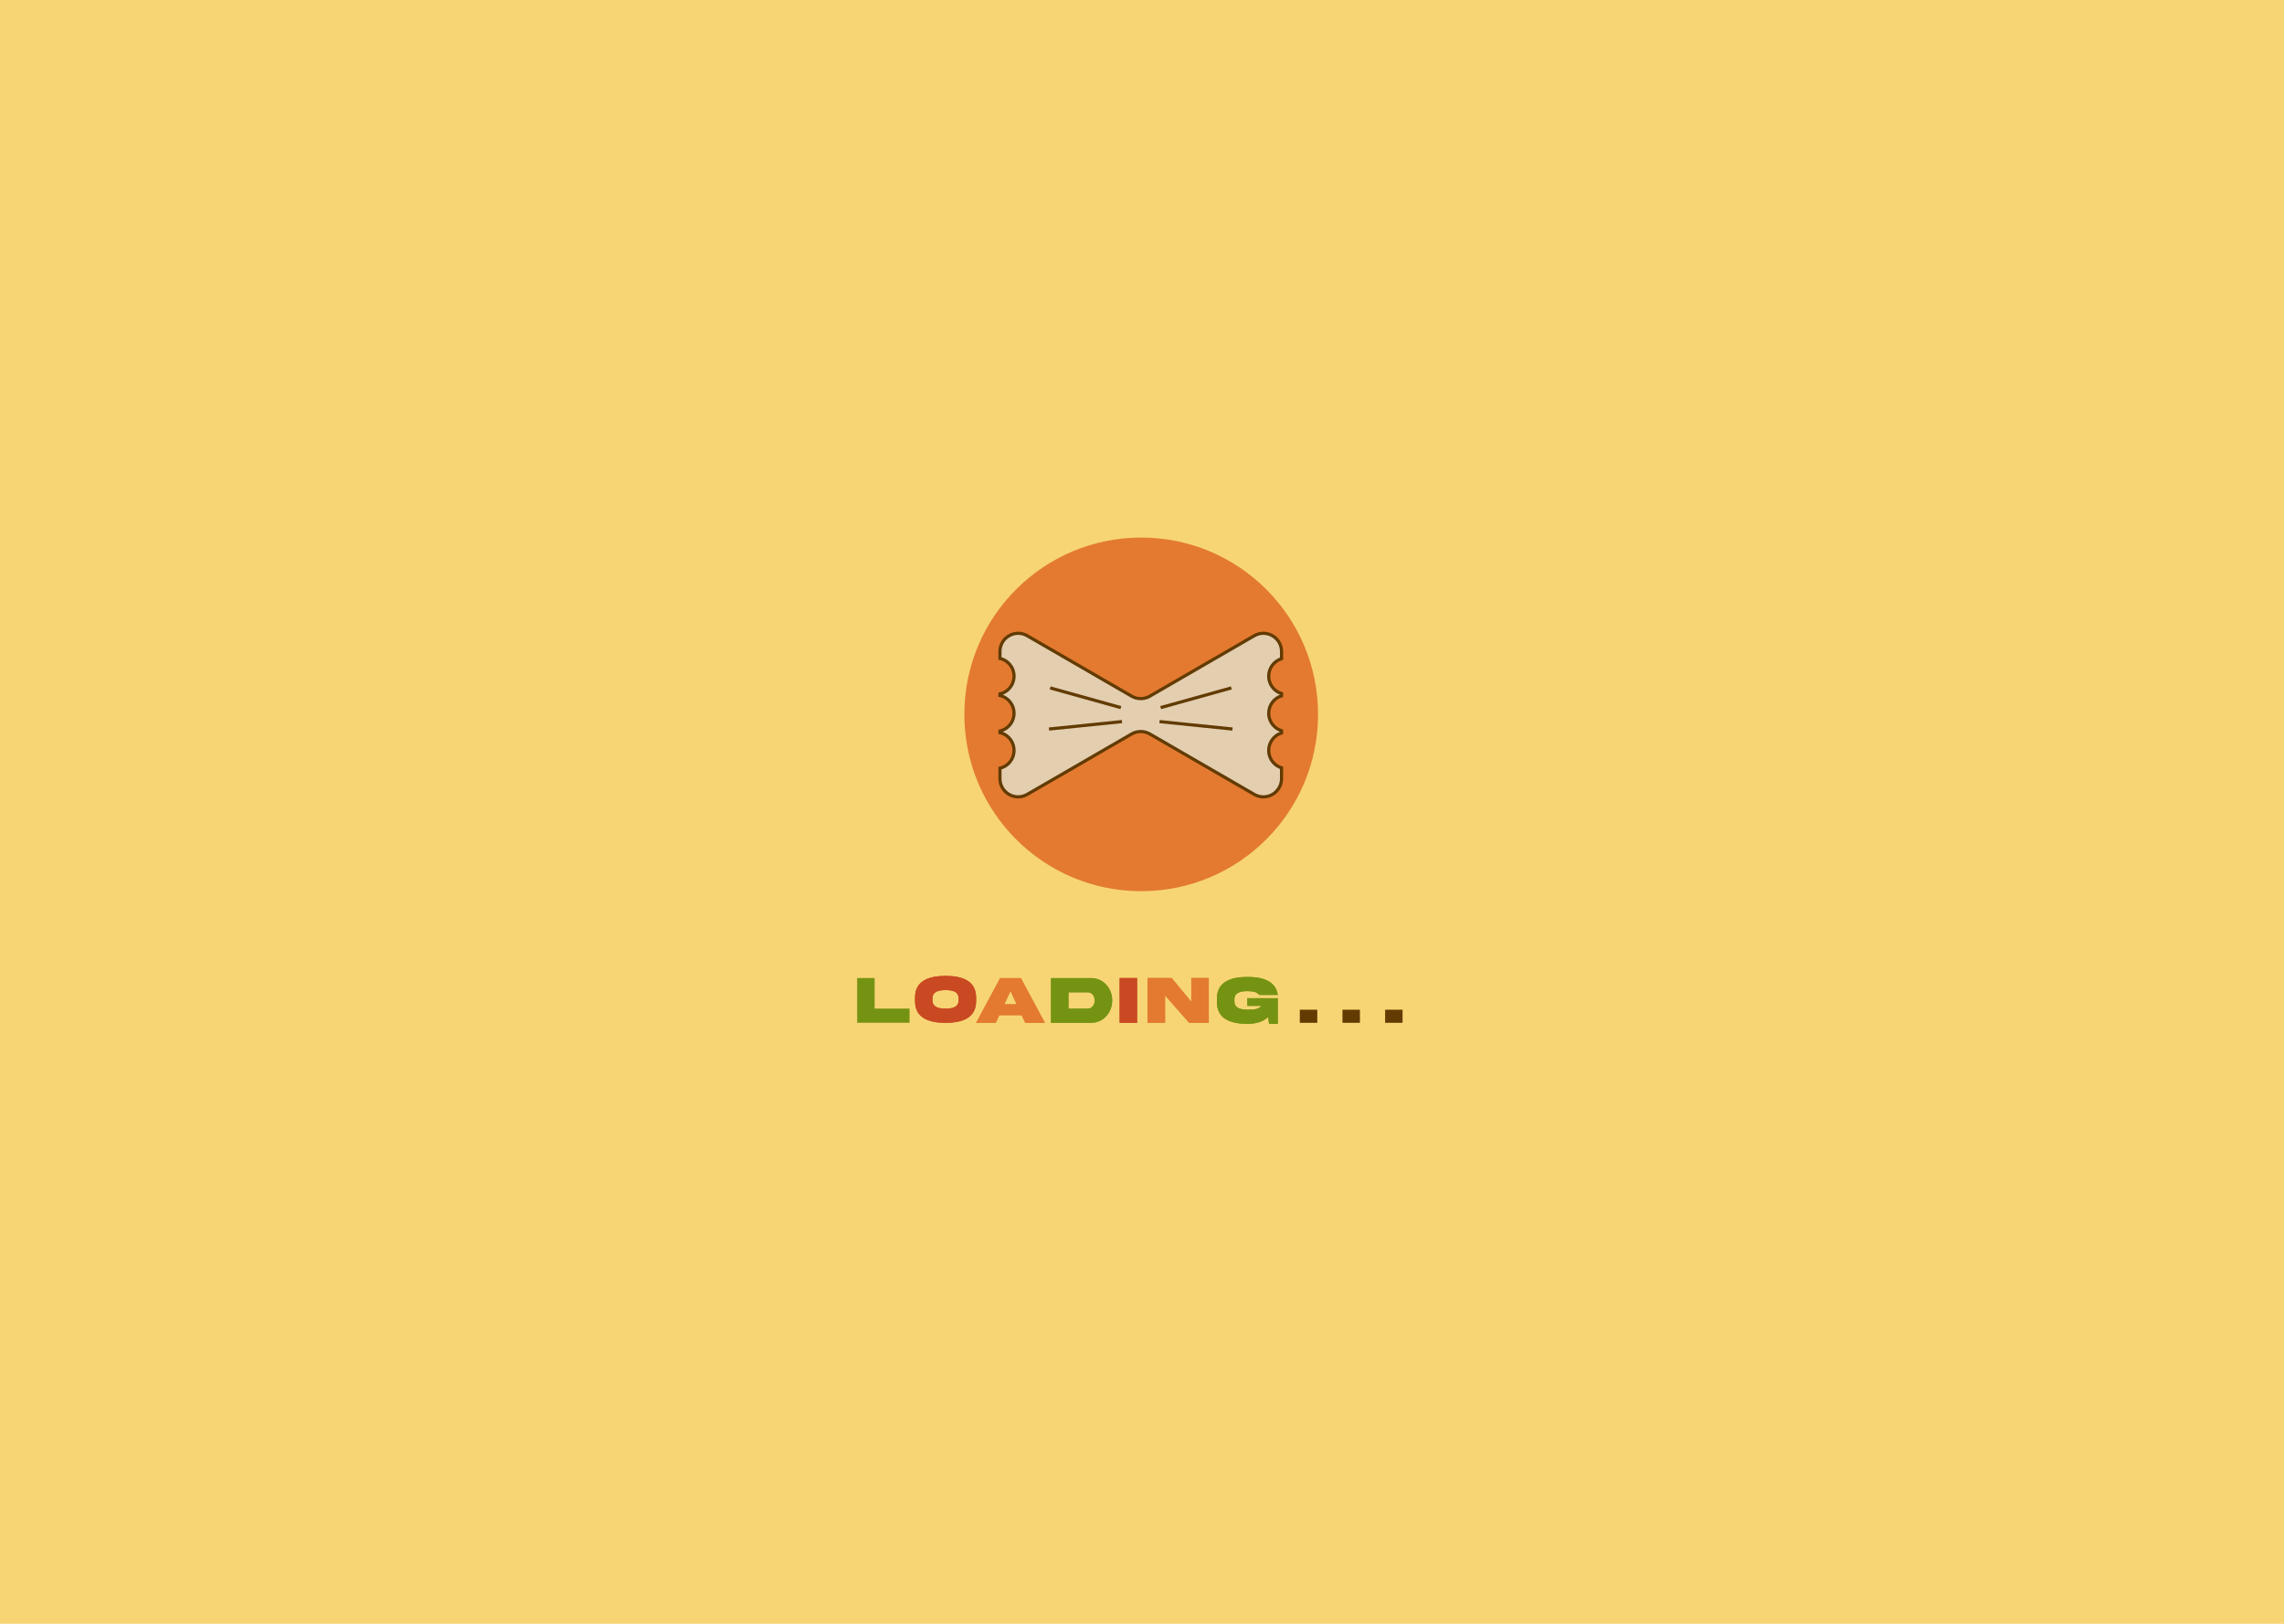
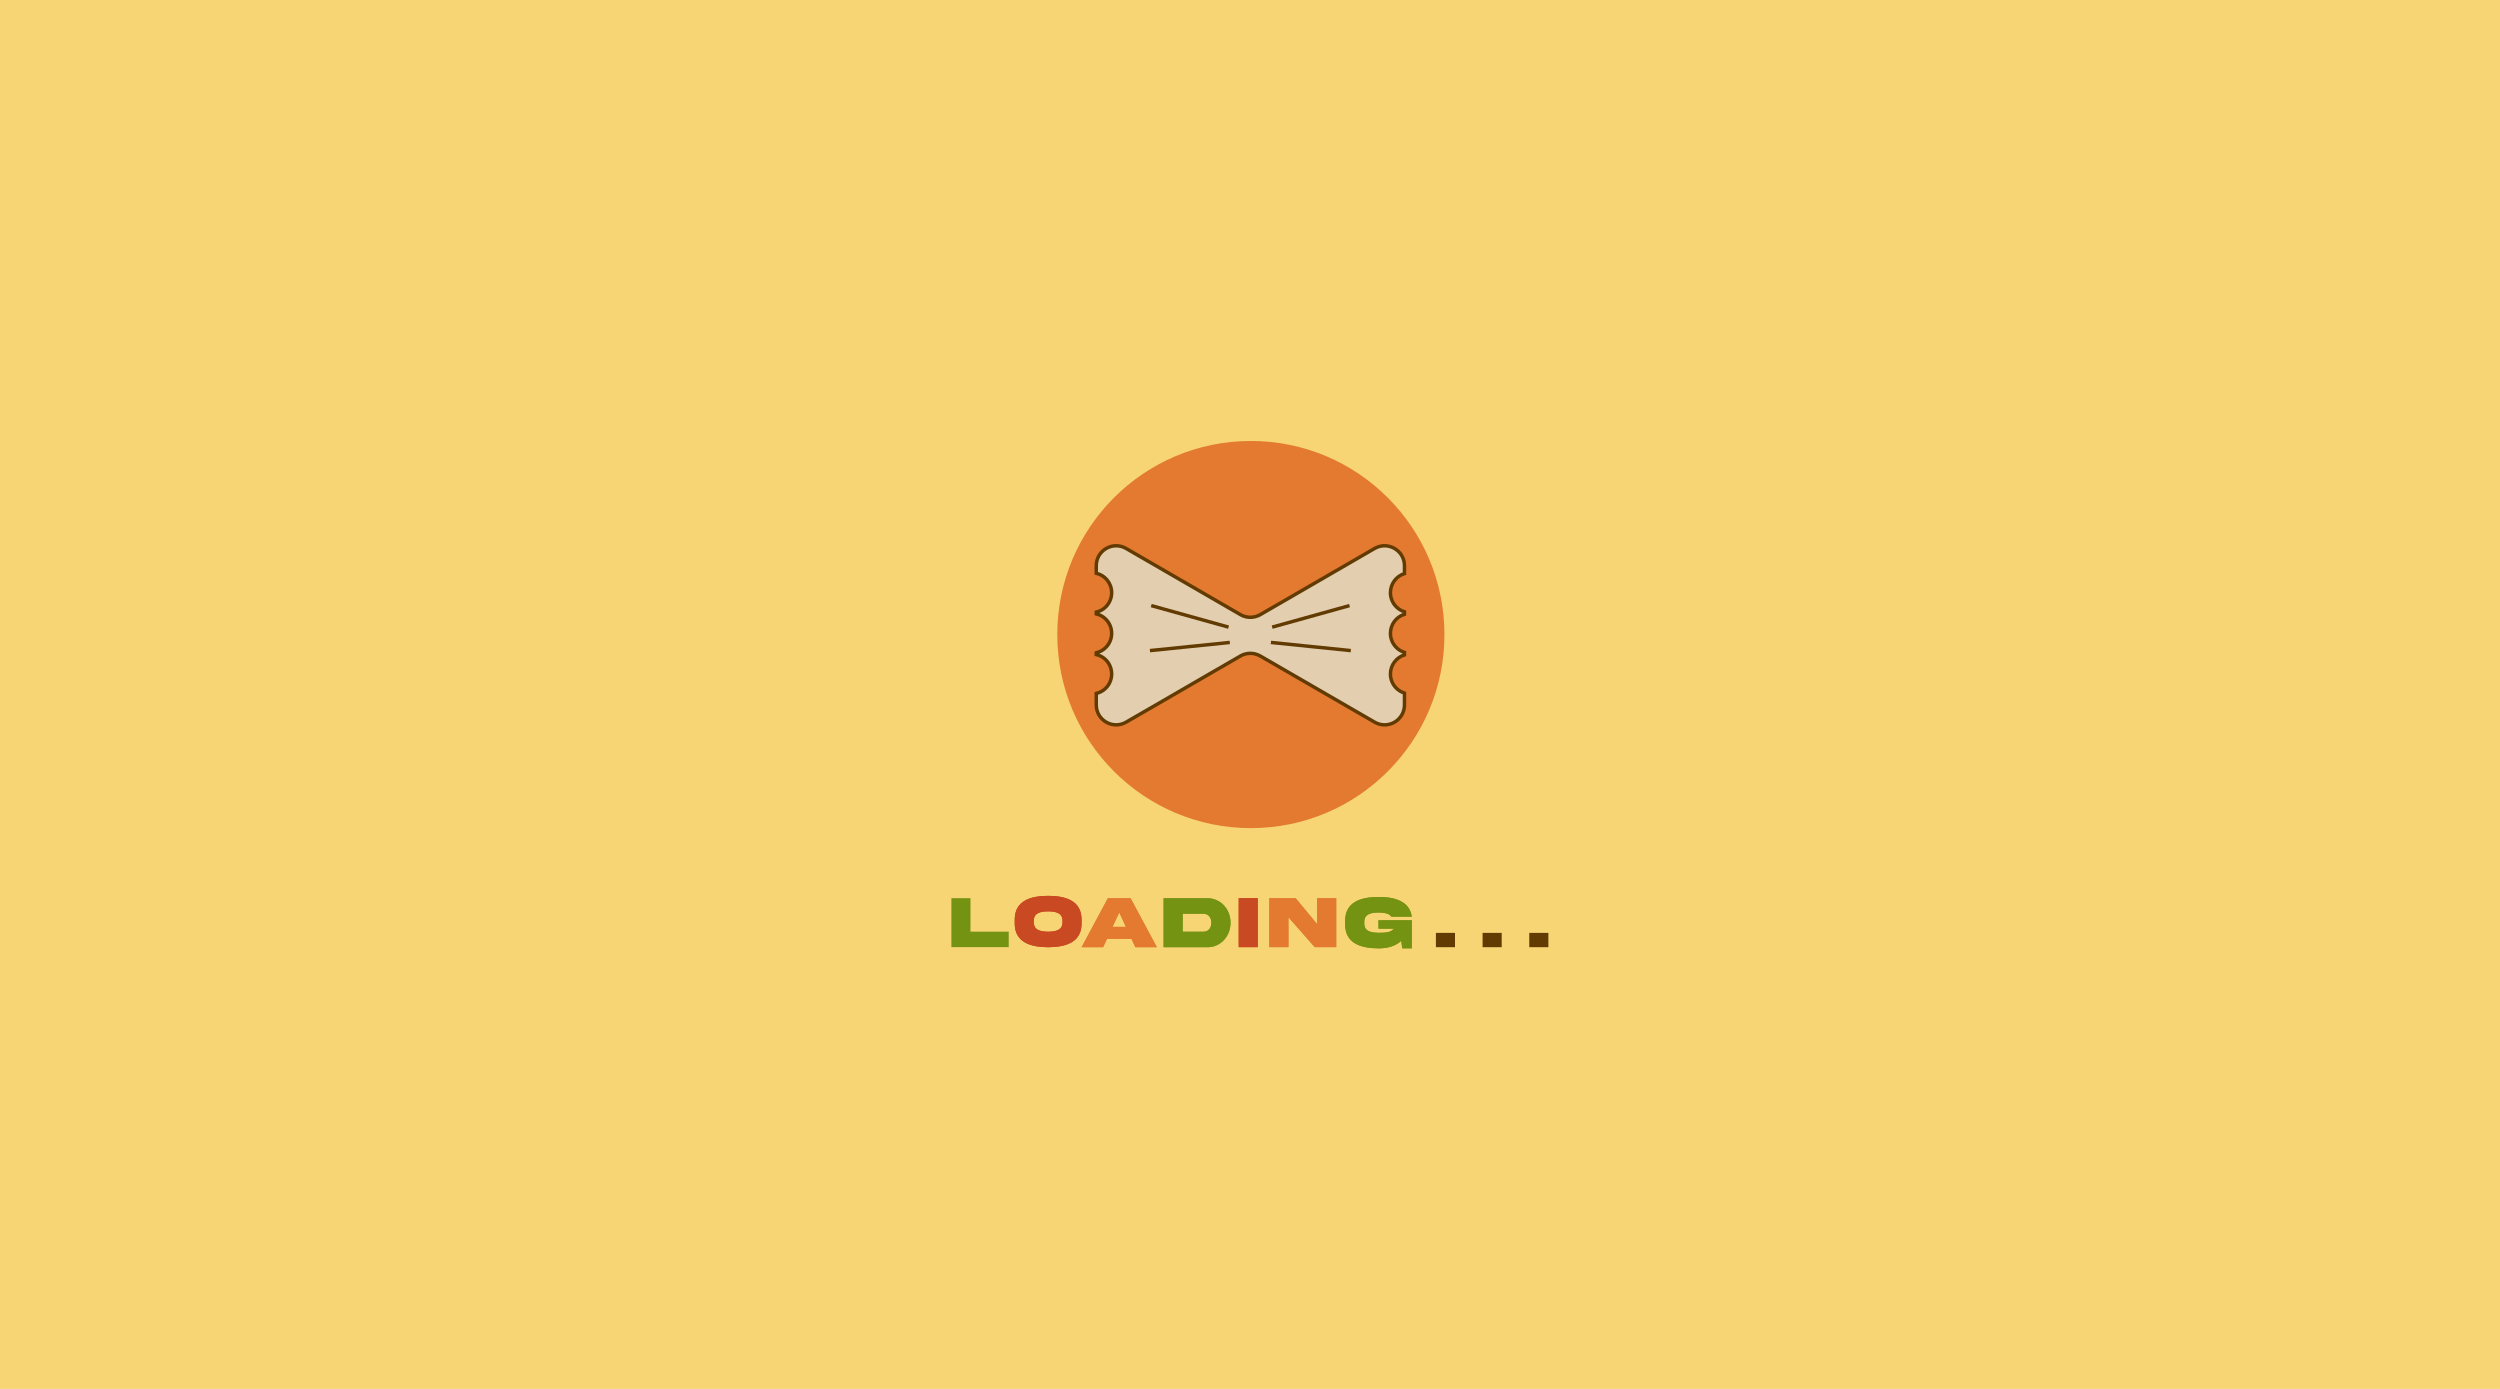
- <svg xmlns="http://www.w3.org/2000/svg" viewBox="0 0 1440 1024" fill="none">
+ <svg xmlns="http://www.w3.org/2000/svg" viewBox="0 0 1440 800" fill="none">
  <g id="Preloader">
-     <path fill="#fff" d="M0 0h1440v1024H0z" />
+     <path fill="#fff" d="M0 0h1440v800H0z" />
    <g id="Hero">
-       <path id="Rectangle 1" fill="#F7D574" d="M0 0h1440v1024H0z" />
+       <path id="Rectangle 1" fill="#F7D574" d="M0 0h1440v800H0z" />
    </g>
-     <circle id="circle" cx="719.5" cy="450.5" r="111.5" fill="#E37A30" />
+     <circle id="circle" cx="720.5" cy="365.5" r="111.5" fill="#E37A30" />
    <g id="pasta">
      <g id="Frame" stroke="#623B02" stroke-width="2" stroke-miterlimit="10">
-         <path id="outline" d="M807.972 410.863v4.513c-4.685 1.473-8.085 5.848-8.085 11.006a11.5 11.5 0 0 0 3.377 8.151 11.581 11.581 0 0 0 4.708 2.855v1.428c-4.685 1.451-8.085 5.825-8.085 10.983 0 3.178 1.287 6.056 3.377 8.128a11.104 11.104 0 0 0 4.708 2.855v1.428c-4.685 1.474-8.085 5.849-8.085 11.006a11.5 11.5 0 0 0 3.377 8.151 11.594 11.594 0 0 0 4.708 2.856v6.792c0 3.017-1.125 5.664-2.917 7.645-.436.506-.919.967-1.424 1.381a15.27 15.27 0 0 1-1.424.967c-3.33 1.888-7.602 2.165-11.415-.046l-8.108-4.697-.322-.184-19.752-11.421-.483-.299-5.949-3.431-13.804-7.99-.482-.276-16.951-9.809a11.921 11.921 0 0 0-3.1-1.221 2.443 2.443 0 0 0-.437-.092 11.418 11.418 0 0 0-7.924 1.313l-12.633 7.322-.505.276-18.076 10.477-1.654.967-.528.299-19.73 11.421-.505.276-12.219 7.069c-7.626 4.421-17.181-1.105-17.181-9.947v-6.585a11.293 11.293 0 0 0 5.513-3.063 11.58 11.58 0 0 0 0-16.302 11.291 11.291 0 0 0-5.513-3.062v-.99c2.136-.484 4.02-1.589 5.513-3.086a11.48 11.48 0 0 0 3.353-8.128c0-3.177-1.286-6.056-3.353-8.128-1.493-1.497-3.377-2.602-5.513-3.085v-.99a11.293 11.293 0 0 0 5.513-3.063 11.576 11.576 0 0 0 3.353-8.151c0-2.809-1.011-5.388-2.664-7.368a11.307 11.307 0 0 0-6.202-3.822v-4.329c0-8.842 9.555-14.368 17.181-9.947l14.171 8.197.482.276 19.776 11.444.207.115.276.161 19.752 11.444.483.276 10.703 6.194a11.371 11.371 0 0 0 10.083.668 2.94 2.94 0 0 0 .506-.207c.298-.139.574-.3.872-.461l18.903-10.937.506-.299 11.828-6.839 7.902-4.582.436-.253 19.753-11.421.092-.069 6.431-3.707c4.019-2.326 8.544-1.912 11.943.299a11.482 11.482 0 0 1 2.573 2.256c.505.599.965 1.267 1.332 2.004.85 1.565 1.332 3.407 1.332 5.388Z" fill="#E3CEB0" />
+         <path id="outline" d="M808.972 325.863v4.513c-4.685 1.473-8.085 5.848-8.085 11.006a11.5 11.5 0 0 0 3.377 8.151 11.581 11.581 0 0 0 4.708 2.855v1.428c-4.685 1.451-8.085 5.825-8.085 10.983 0 3.178 1.287 6.056 3.377 8.128a11.104 11.104 0 0 0 4.708 2.855v1.428c-4.685 1.474-8.085 5.849-8.085 11.006a11.5 11.5 0 0 0 3.377 8.151 11.594 11.594 0 0 0 4.708 2.856v6.792c0 3.017-1.125 5.664-2.917 7.645-.436.506-.919.967-1.424 1.381a15.27 15.27 0 0 1-1.424.967c-3.33 1.888-7.602 2.165-11.415-.046l-8.108-4.697-.322-.184-19.752-11.421-.483-.299-5.949-3.431-13.804-7.99-.482-.276-16.951-9.809a11.921 11.921 0 0 0-3.1-1.221 2.443 2.443 0 0 0-.437-.092 11.418 11.418 0 0 0-7.924 1.313l-12.633 7.322-.505.276-18.076 10.477-1.654.967-.528.299-19.73 11.421-.505.276-12.219 7.069c-7.626 4.421-17.181-1.105-17.181-9.947v-6.585a11.293 11.293 0 0 0 5.513-3.063 11.58 11.58 0 0 0 0-16.302 11.291 11.291 0 0 0-5.513-3.062v-.99c2.136-.484 4.02-1.589 5.513-3.086a11.48 11.48 0 0 0 3.353-8.128c0-3.177-1.286-6.056-3.353-8.128-1.493-1.497-3.377-2.602-5.513-3.085v-.99a11.293 11.293 0 0 0 5.513-3.063 11.576 11.576 0 0 0 3.353-8.151c0-2.809-1.011-5.388-2.664-7.368a11.307 11.307 0 0 0-6.202-3.822v-4.329c0-8.842 9.555-14.368 17.181-9.947l14.171 8.197.482.276 19.776 11.444.207.115.276.161 19.752 11.444.483.276 10.703 6.194a11.371 11.371 0 0 0 10.083.668 2.94 2.94 0 0 0 .506-.207c.298-.139.574-.3.872-.461l18.903-10.937.506-.299 11.828-6.839 7.902-4.582.436-.253 19.753-11.421.092-.069 6.431-3.707c4.019-2.326 8.544-1.912 11.943.299a11.482 11.482 0 0 1 2.573 2.256c.505.599.965 1.267 1.332 2.004.85 1.565 1.332 3.407 1.332 5.388Z" fill="#E3CEB0" />
        <g id="details">
-           <path id="Vector" d="m731.763 446.23 44.559-12.411" />
-           <path id="Vector_2" d="m731.051 455.049 46.006 4.697" />
-           <path id="Vector_3" d="M706.658 446.23 662.1 433.819" />
-           <path id="Vector_4" d="m707.371 455.049-46.006 4.697" />
+           <path id="Vector" d="m732.763 361.23 44.559-12.411" />
+           <path id="Vector_2" d="m732.051 370.049 46.006 4.697" />
+           <path id="Vector_3" d="M707.658 361.23 663.1 348.819" />
+           <path id="Vector_4" d="m708.371 370.049-46.006 4.697" />
        </g>
      </g>
    </g>
-     <path id="dot 3" d="M873.283 636.749V645h11.002v-8.251h-11.002Z" fill="#623B02" />
-     <path id="dot 2" d="M846.392 636.749V645h11.002v-8.251h-11.002Z" fill="#623B02" />
-     <path id="dot 1" d="M819.5 636.749V645h11.002v-8.251H819.5Z" fill="#623B02" />
-     <g id="G" fill="#759312">
-       <path d="M786.429 634.313h8.86c-1.658 2.142-4.43 2.394-8.776 2.394-4.514-.063-8.336-.861-8.273-5.501v-.693c-.063-4.598 3.759-5.438 8.273-5.501 1.617 0 3.086.168 4.388.504 1.302.336 2.31.965 3.002 1.91h11.695c-1.238-8.692-9.301-11.359-19.085-11.359-10.624.021-19.317 3.087-19.275 13.774v2.057c-.042 10.666 8.651 13.732 19.275 13.774 4.787 0 9.763-1.155 13.038-4.388l.546 4.388h5.501v-16.188h-19.169v4.829Z" />
-       <path d="M786.429 634.313h8.86c-1.658 2.142-4.43 2.394-8.776 2.394-4.514-.063-8.336-.861-8.273-5.501v-.693c-.063-4.598 3.759-5.438 8.273-5.501 1.617 0 3.086.168 4.388.504 1.302.336 2.31.965 3.002 1.91h11.695c-1.238-8.692-9.301-11.359-19.085-11.359-10.624.021-19.317 3.087-19.275 13.774v2.057c-.042 10.666 8.651 13.732 19.275 13.774 4.787 0 9.763-1.155 13.038-4.388l.546 4.388h5.501v-16.188h-19.169v4.829Z" />
+     <g id="Loading">
+       <path id="dot 3" d="M880.863 537.332v8.251h11.002v-8.251h-11.002Z" fill="#623B02" />
+       <path id="dot 2" d="M853.972 537.332v8.251h11.002v-8.251h-11.002Z" fill="#623B02" />
+       <path id="dot 1" d="M827.08 537.332v8.251h11.002v-8.251H827.08Z" fill="#623B02" />
+       <g id="G" fill="#759312">
+         <path d="M794.009 534.896h8.86c-1.658 2.142-4.43 2.394-8.776 2.394-4.514-.063-8.336-.861-8.273-5.501v-.693c-.063-4.598 3.759-5.438 8.273-5.501 1.617 0 3.086.168 4.388.504 1.302.336 2.31.966 3.003 1.911h11.694c-1.238-8.693-9.301-11.359-19.085-11.359-10.624.021-19.316 3.086-19.274 13.773v2.058c-.042 10.666 8.65 13.731 19.274 13.773 4.787 0 9.763-1.154 13.039-4.388l.545 4.388h5.501v-16.188h-19.169v4.829Z" />
+         <path d="M794.009 534.896h8.86c-1.658 2.142-4.43 2.394-8.776 2.394-4.514-.063-8.336-.861-8.273-5.501v-.693c-.063-4.598 3.759-5.438 8.273-5.501 1.617 0 3.086.168 4.388.504 1.302.336 2.31.966 3.003 1.911h11.694c-1.238-8.693-9.301-11.359-19.085-11.359-10.624.021-19.316 3.086-19.274 13.773v2.058c-.042 10.666 8.65 13.731 19.274 13.773 4.787 0 9.763-1.154 13.039-4.388l.545 4.388h5.501v-16.188h-19.169v4.829Z" />
+       </g>
+       <g id="N" fill="#E37A30">
+         <path d="m758.655 532.293-12.387-14.949h-15.139v28.218h11.002v-17.237l15.16 17.237h12.387v-28.218h-11.023v14.949Z" />
+         <path d="m758.655 532.293-12.387-14.949h-15.139v28.218h11.002v-17.237l15.16 17.237h12.387v-28.218h-11.023v14.949Z" />
+       </g>
+       <g id="I" fill="#C94922">
+         <path d="M713.483 517.344v28.218h11.002v-28.218h-11.002Z" />
+         <path d="M713.483 517.344v28.218h11.002v-28.218h-11.002Z" />
+       </g>
+       <g id="D" fill="#759312">
+         <path d="M697.75 531.495c0 2.835-1.617 5.165-4.472 5.165h-12.052v-10.33h12.052c2.855 0 4.472 2.31 4.472 5.165Zm-27.526-14.109v28.219h25.111c7.748.105 13.501-6.446 13.438-14.11.063-7.705-5.69-14.214-13.438-14.109h-25.111Z" />
+         <path d="M697.75 531.495c0 2.835-1.617 5.165-4.472 5.165h-12.052v-10.33h12.052c2.855 0 4.472 2.31 4.472 5.165Zm-27.526-14.109v28.219h25.111c7.748.105 13.501-6.446 13.438-14.11.063-7.705-5.69-14.214-13.438-14.109h-25.111Z" />
+       </g>
+       <g id="A" fill="#E37A30">
+         <path d="m644.686 525.553 3.863 8.336h-7.748l3.885-8.336Zm-21.689 20.051h12.387l2.226-4.829h14.13l2.226 4.829h12.388l-15.139-28.218h-13.08l-15.138 28.218Z" />
+         <path d="m644.686 525.553 3.863 8.336h-7.748l3.885-8.336Zm-21.689 20.051h12.387l2.226-4.829h14.13l2.226 4.829h12.388l-15.139-28.218h-13.08l-15.138 28.218Z" />
+       </g>
+       <g id="O" fill="#C94922">
+         <path d="M603.743 516c-10.624.021-19.317 3.086-19.275 13.773v2.058c-.042 10.666 8.651 13.752 19.275 13.773 10.603-.021 19.295-3.107 19.253-13.773v-2.058c0-10.666-8.629-13.773-19.253-13.773Zm8.251 15.138c.063 4.619-3.758 5.459-8.251 5.522-4.514-.063-8.336-.903-8.273-5.522v-.693c-.063-4.598 3.759-5.438 8.273-5.501 4.493.063 8.314.903 8.251 5.501v.693Z" />
+         <path d="M603.743 516c-10.624.021-19.317 3.086-19.275 13.773v2.058c-.042 10.666 8.651 13.752 19.275 13.773 10.603-.021 19.295-3.107 19.253-13.773v-2.058c0-10.666-8.629-13.773-19.253-13.773Zm8.251 15.138c.063 4.619-3.758 5.459-8.251 5.522-4.514-.063-8.336-.903-8.273-5.522v-.693c-.063-4.598 3.759-5.438 8.273-5.501 4.493.063 8.314.903 8.251 5.501v.693Z" />
+       </g>
+       <path id="L" d="M548 517.344v28.218h33.027v-8.944h-22.025v-19.274H548Z" fill="#759312" />
    </g>
-     <g id="N" fill="#E37A30">
-       <path d="m751.075 631.709-12.387-14.949h-15.139v28.219h11.002v-17.238l15.159 17.238h12.388V616.76h-11.023v14.949Z" />
-       <path d="m751.075 631.709-12.387-14.949h-15.139v28.219h11.002v-17.238l15.159 17.238h12.388V616.76h-11.023v14.949Z" />
-     </g>
-     <g id="I" fill="#C94922">
-       <path d="M705.903 616.76v28.219h11.002V616.76h-11.002Z" />
-       <path d="M705.903 616.76v28.219h11.002V616.76h-11.002Z" />
-     </g>
-     <g id="D" fill="#759312">
-       <path d="M690.17 630.912c0 2.834-1.617 5.165-4.472 5.165h-12.052v-10.33h12.052c2.855 0 4.472 2.309 4.472 5.165Zm-27.526-14.11v28.219h25.111c7.748.105 13.501-6.446 13.438-14.109.063-7.706-5.69-14.215-13.438-14.11h-25.111Z" />
-       <path d="M690.17 630.912c0 2.834-1.617 5.165-4.472 5.165h-12.052v-10.33h12.052c2.855 0 4.472 2.309 4.472 5.165Zm-27.526-14.11v28.219h25.111c7.748.105 13.501-6.446 13.438-14.109.063-7.706-5.69-14.215-13.438-14.11h-25.111Z" />
-     </g>
-     <g id="A" fill="#E37A30">
-       <path d="m637.105 624.97 3.864 8.335h-7.748l3.884-8.335Zm-21.688 20.051h12.387l2.226-4.829h14.13l2.226 4.829h12.387l-15.138-28.219h-13.08l-15.138 28.219Z" />
-       <path d="m637.105 624.97 3.864 8.335h-7.748l3.884-8.335Zm-21.688 20.051h12.387l2.226-4.829h14.13l2.226 4.829h12.387l-15.138-28.219h-13.08l-15.138 28.219Z" />
-     </g>
-     <g id="O" fill="#C94922">
-       <path d="M596.163 615.417c-10.624.021-19.317 3.086-19.275 13.773v2.058c-.042 10.666 8.651 13.752 19.275 13.773 10.603-.021 19.295-3.107 19.253-13.773v-2.058c0-10.666-8.629-13.773-19.253-13.773Zm8.251 15.138c.063 4.619-3.758 5.459-8.251 5.522-4.514-.063-8.336-.903-8.273-5.522v-.693c-.063-4.598 3.759-5.438 8.273-5.501 4.493.063 8.314.903 8.251 5.501v.693Z" />
-       <path d="M596.163 615.417c-10.624.021-19.317 3.086-19.275 13.773v2.058c-.042 10.666 8.651 13.752 19.275 13.773 10.603-.021 19.295-3.107 19.253-13.773v-2.058c0-10.666-8.629-13.773-19.253-13.773Zm8.251 15.138c.063 4.619-3.758 5.459-8.251 5.522-4.514-.063-8.336-.903-8.273-5.522v-.693c-.063-4.598 3.759-5.438 8.273-5.501 4.493.063 8.314.903 8.251 5.501v.693Z" />
-     </g>
-     <path id="L" d="M540.42 616.76v28.219h33.027v-8.944h-22.025V616.76H540.42Z" fill="#759312" />
  </g>
</svg>
